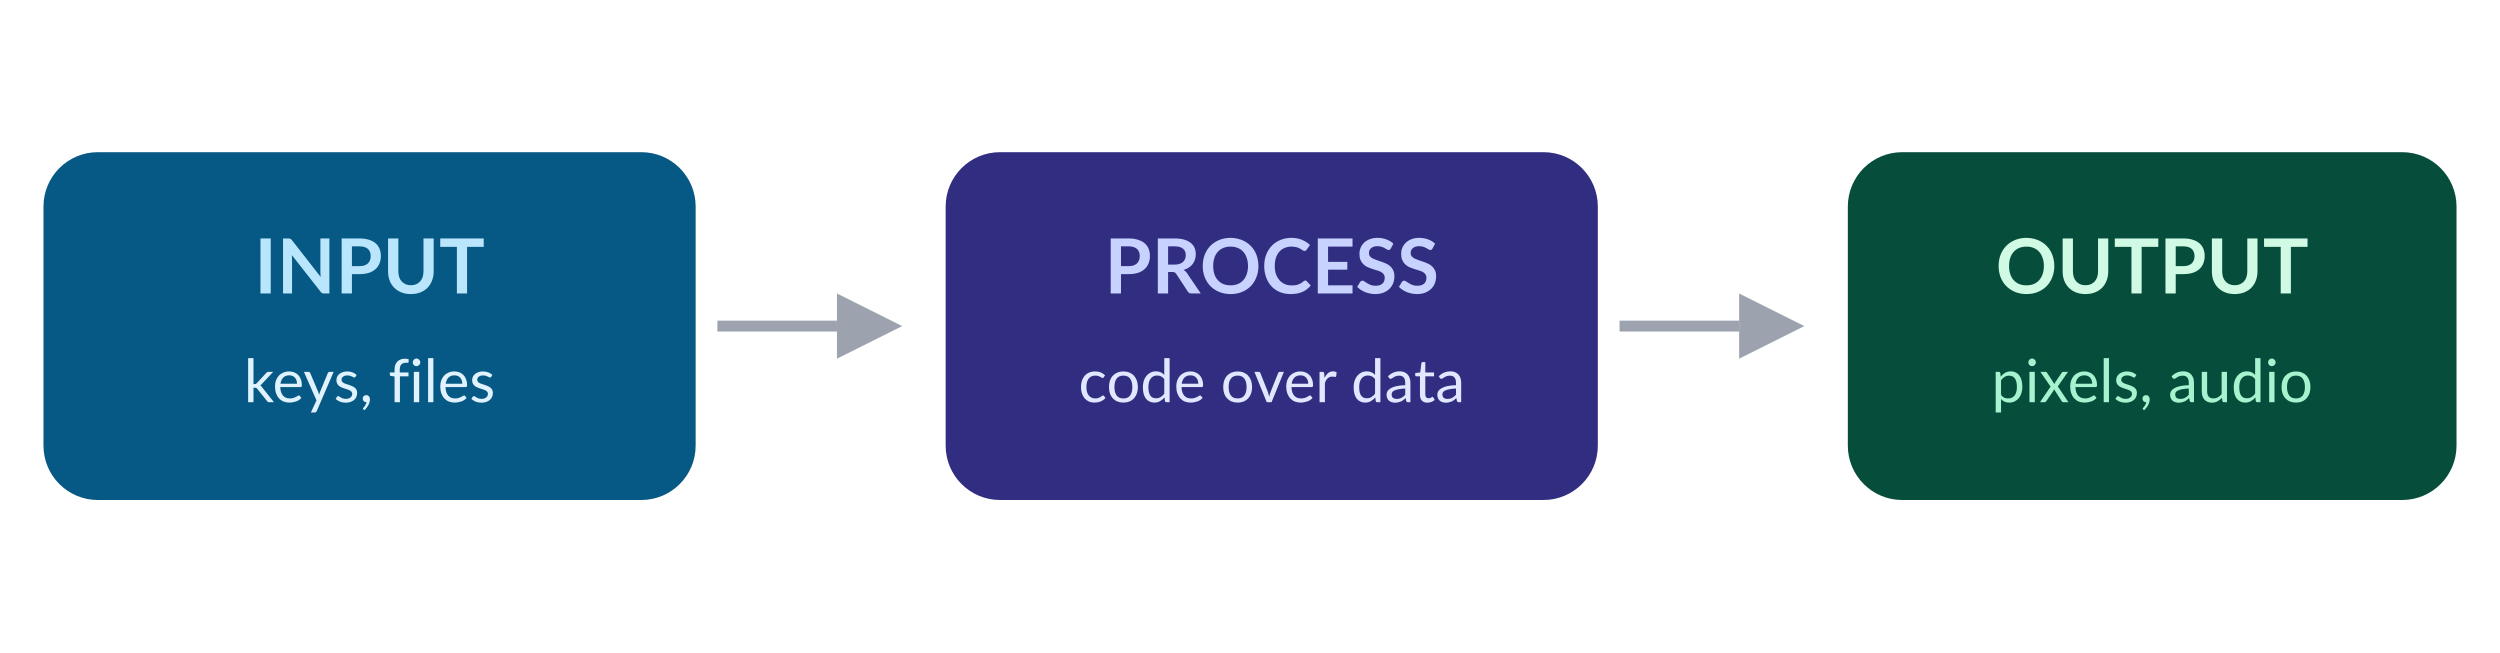
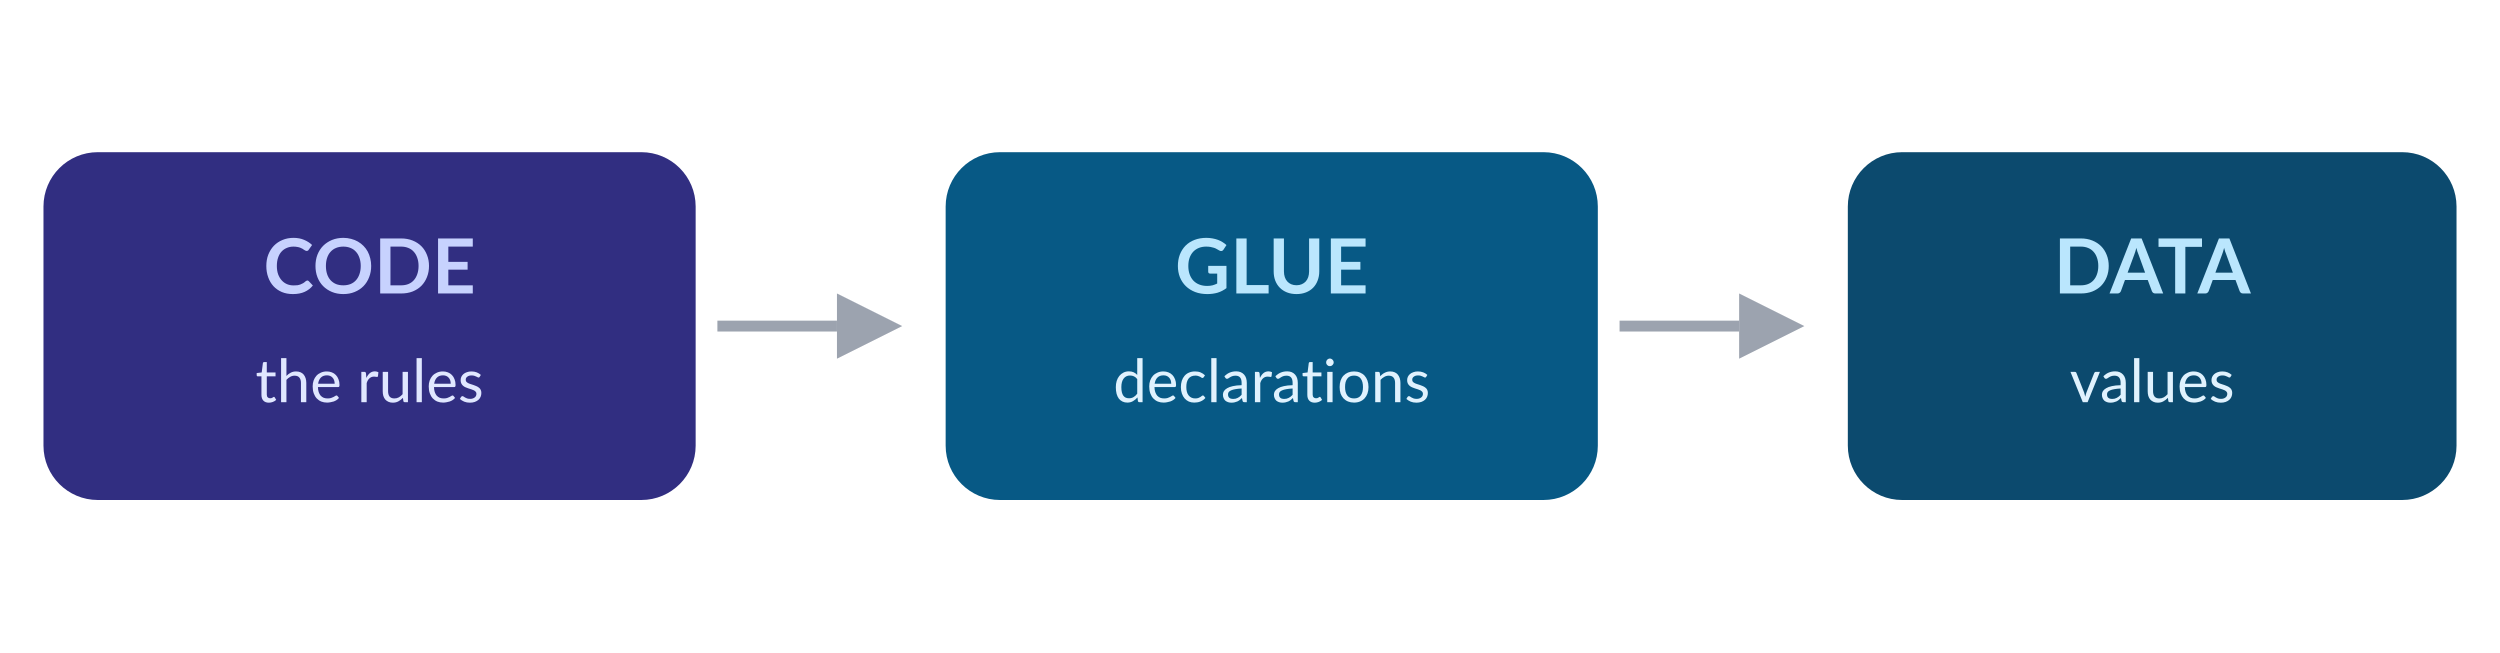
<svg xmlns="http://www.w3.org/2000/svg" viewBox="0 0 460 120" font-family="Montserrat, Lato, Segoe UI, sans-serif">
-   <rect x="8" y="28" width="120" height="64" rx="10" fill="#075985" />
-   <text x="68" y="54" font-size="14" font-weight="700" fill="#BAE6FD" text-anchor="middle">INPUT</text>
-   <text x="68" y="74" font-size="11" fill="#E0F2FE" text-anchor="middle">keys, files</text>
+   <rect x="8" y="28" width="120" height="64" rx="10" fill="#312E81" />
+   <text x="68" y="54" font-size="14" font-weight="700" fill="#C7D2FE" text-anchor="middle">CODE</text>
+   <text x="68" y="74" font-size="11" fill="#E0E7FF" text-anchor="middle">the rules</text>
  <line x1="132" y1="60" x2="154" y2="60" stroke="#9CA3AF" stroke-width="2" />
  <polygon points="154,54 166,60 154,66" fill="#9CA3AF" />
-   <rect x="174" y="28" width="120" height="64" rx="10" fill="#312E81" />
-   <text x="234" y="54" font-size="14" font-weight="700" fill="#C7D2FE" text-anchor="middle">PROCESS</text>
-   <text x="234" y="74" font-size="11" fill="#E0E7FF" text-anchor="middle">code over data</text>
+   <rect x="174" y="28" width="120" height="64" rx="10" fill="#075985" />
+   <text x="234" y="54" font-size="14" font-weight="700" fill="#BAE6FD" text-anchor="middle">GLUE</text>
+   <text x="234" y="74" font-size="11" fill="#E0F2FE" text-anchor="middle">declarations</text>
  <line x1="298" y1="60" x2="320" y2="60" stroke="#9CA3AF" stroke-width="2" />
  <polygon points="320,54 332,60 320,66" fill="#9CA3AF" />
-   <rect x="340" y="28" width="112" height="64" rx="10" fill="#064E3B" />
-   <text x="396" y="54" font-size="14" font-weight="700" fill="#D1FAE5" text-anchor="middle">OUTPUT</text>
-   <text x="396" y="74" font-size="11" fill="#A7F3D0" text-anchor="middle">pixels, audio</text>
+   <rect x="340" y="28" width="112" height="64" rx="10" fill="#0C4A6E" />
+   <text x="396" y="54" font-size="14" font-weight="700" fill="#BAE6FD" text-anchor="middle">DATA</text>
+   <text x="396" y="74" font-size="11" fill="#E0F2FE" text-anchor="middle">values</text>
</svg>
